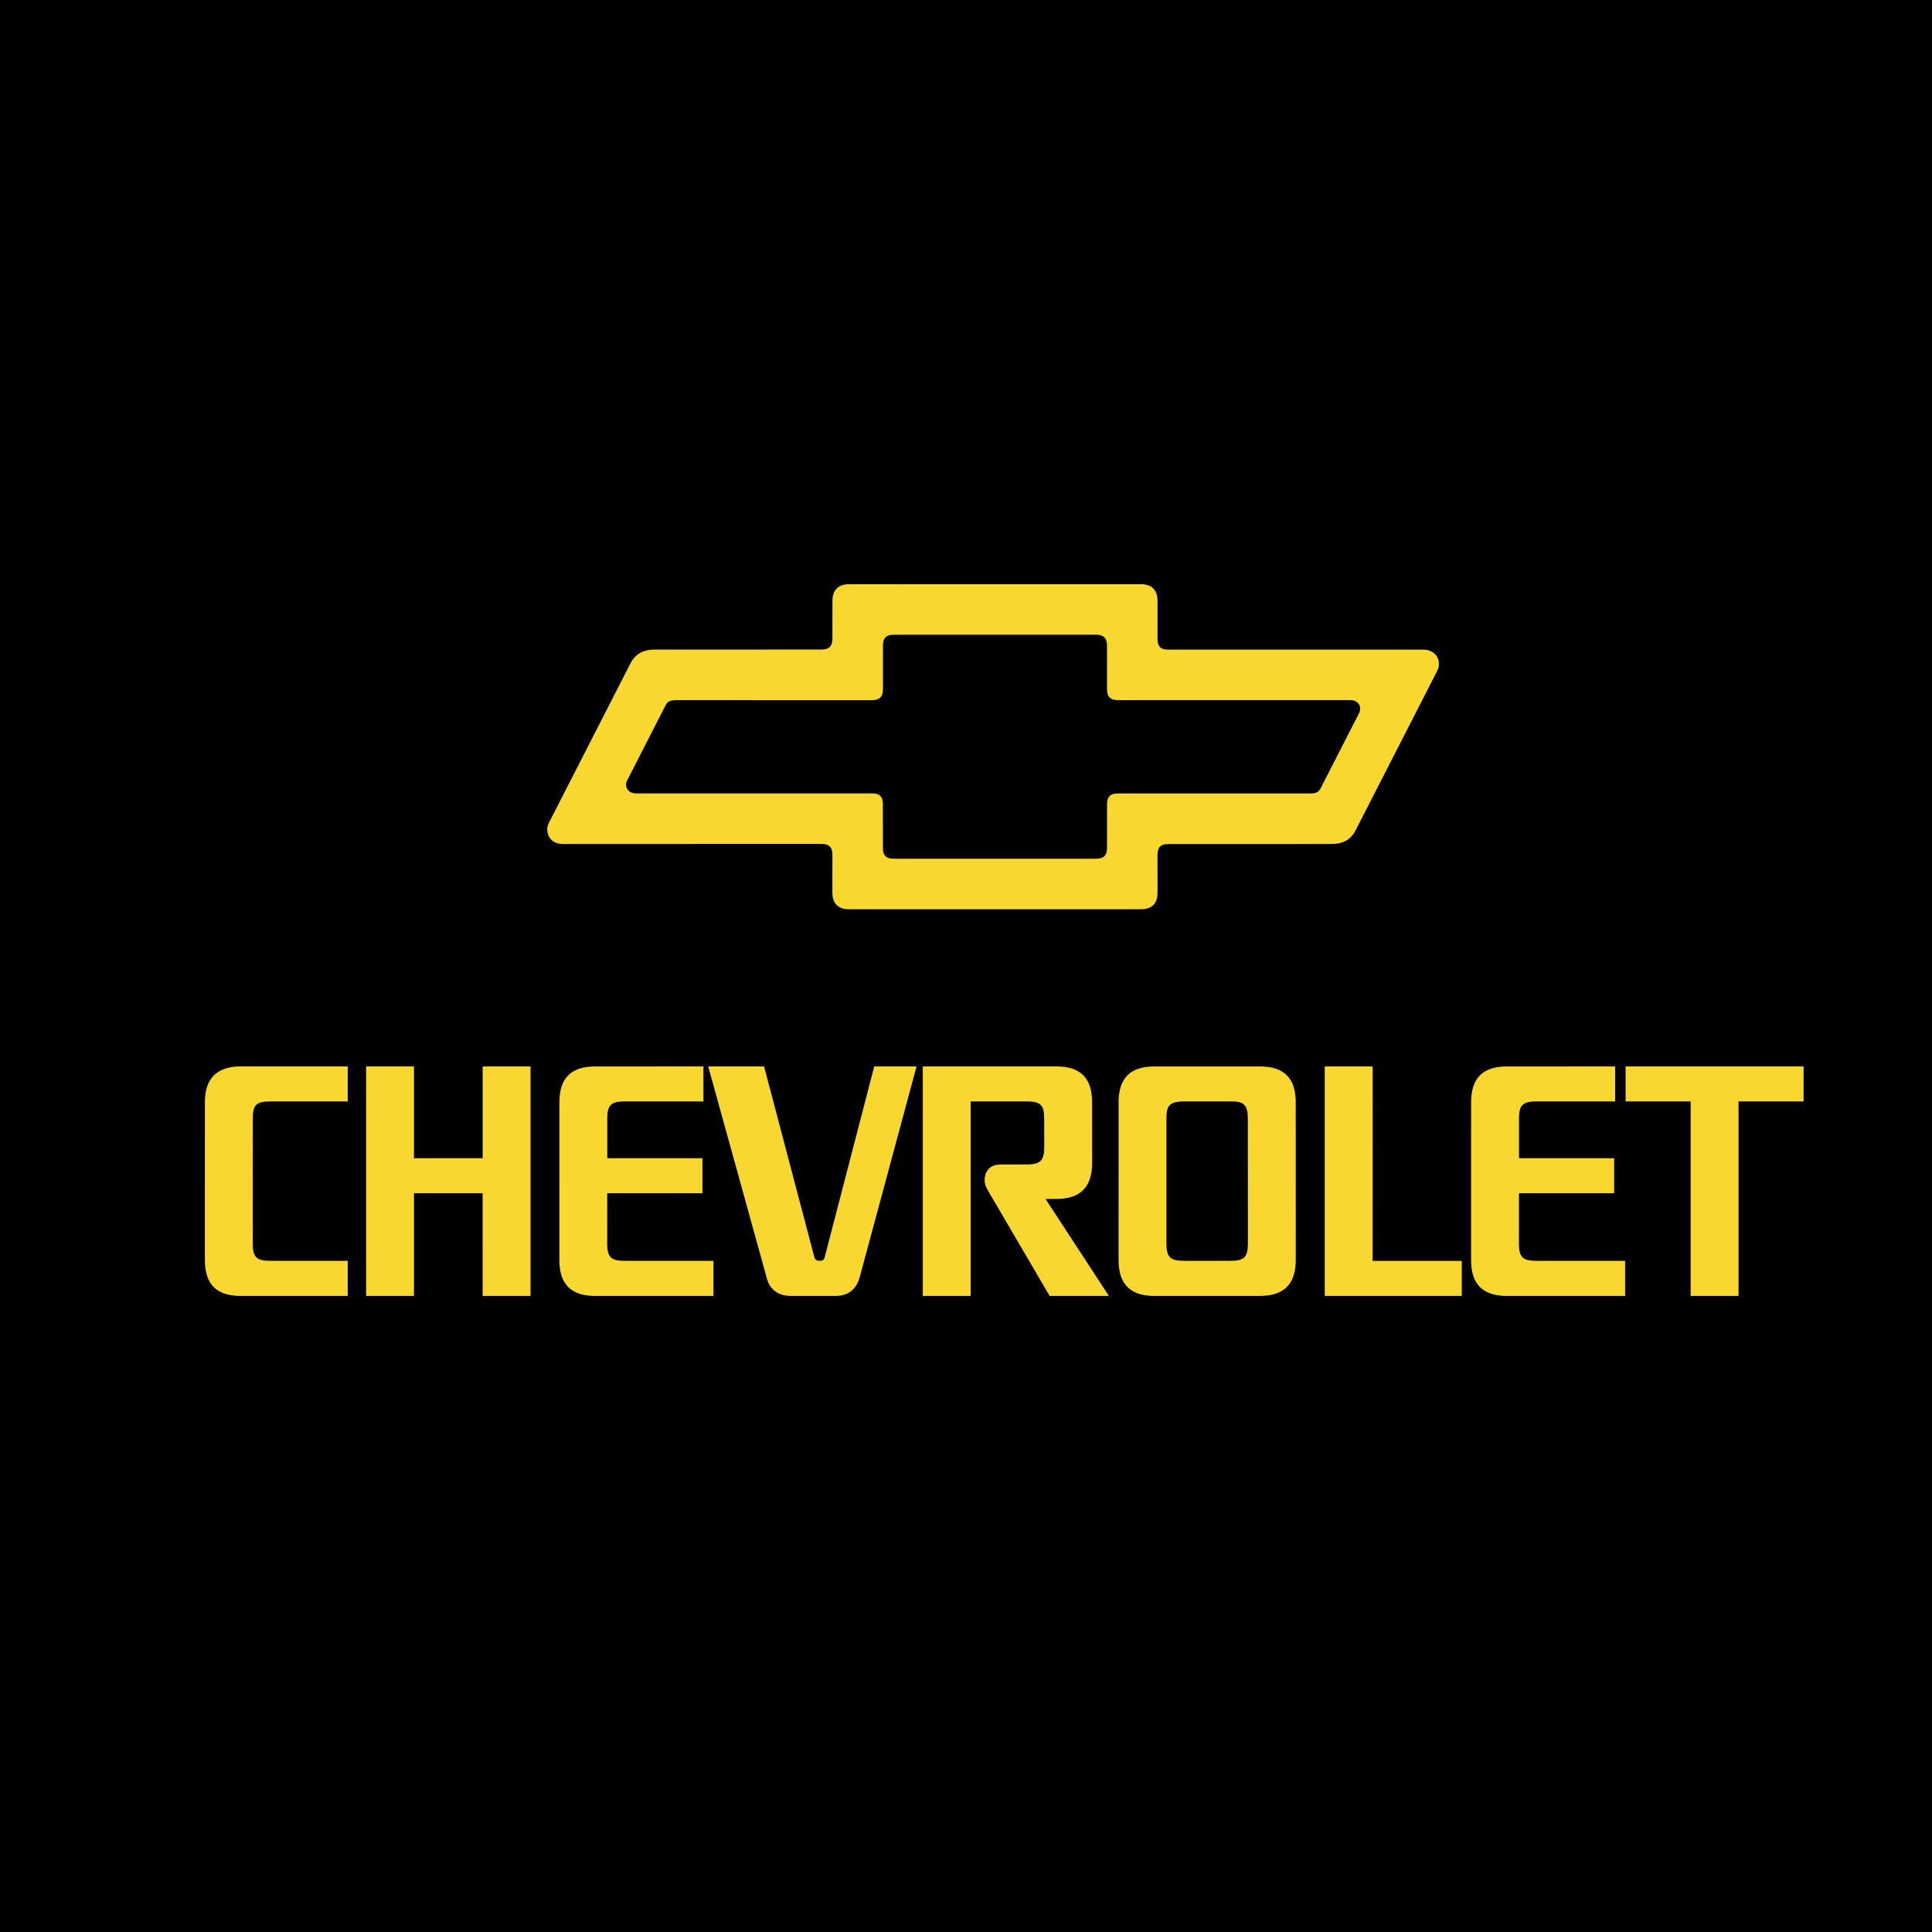
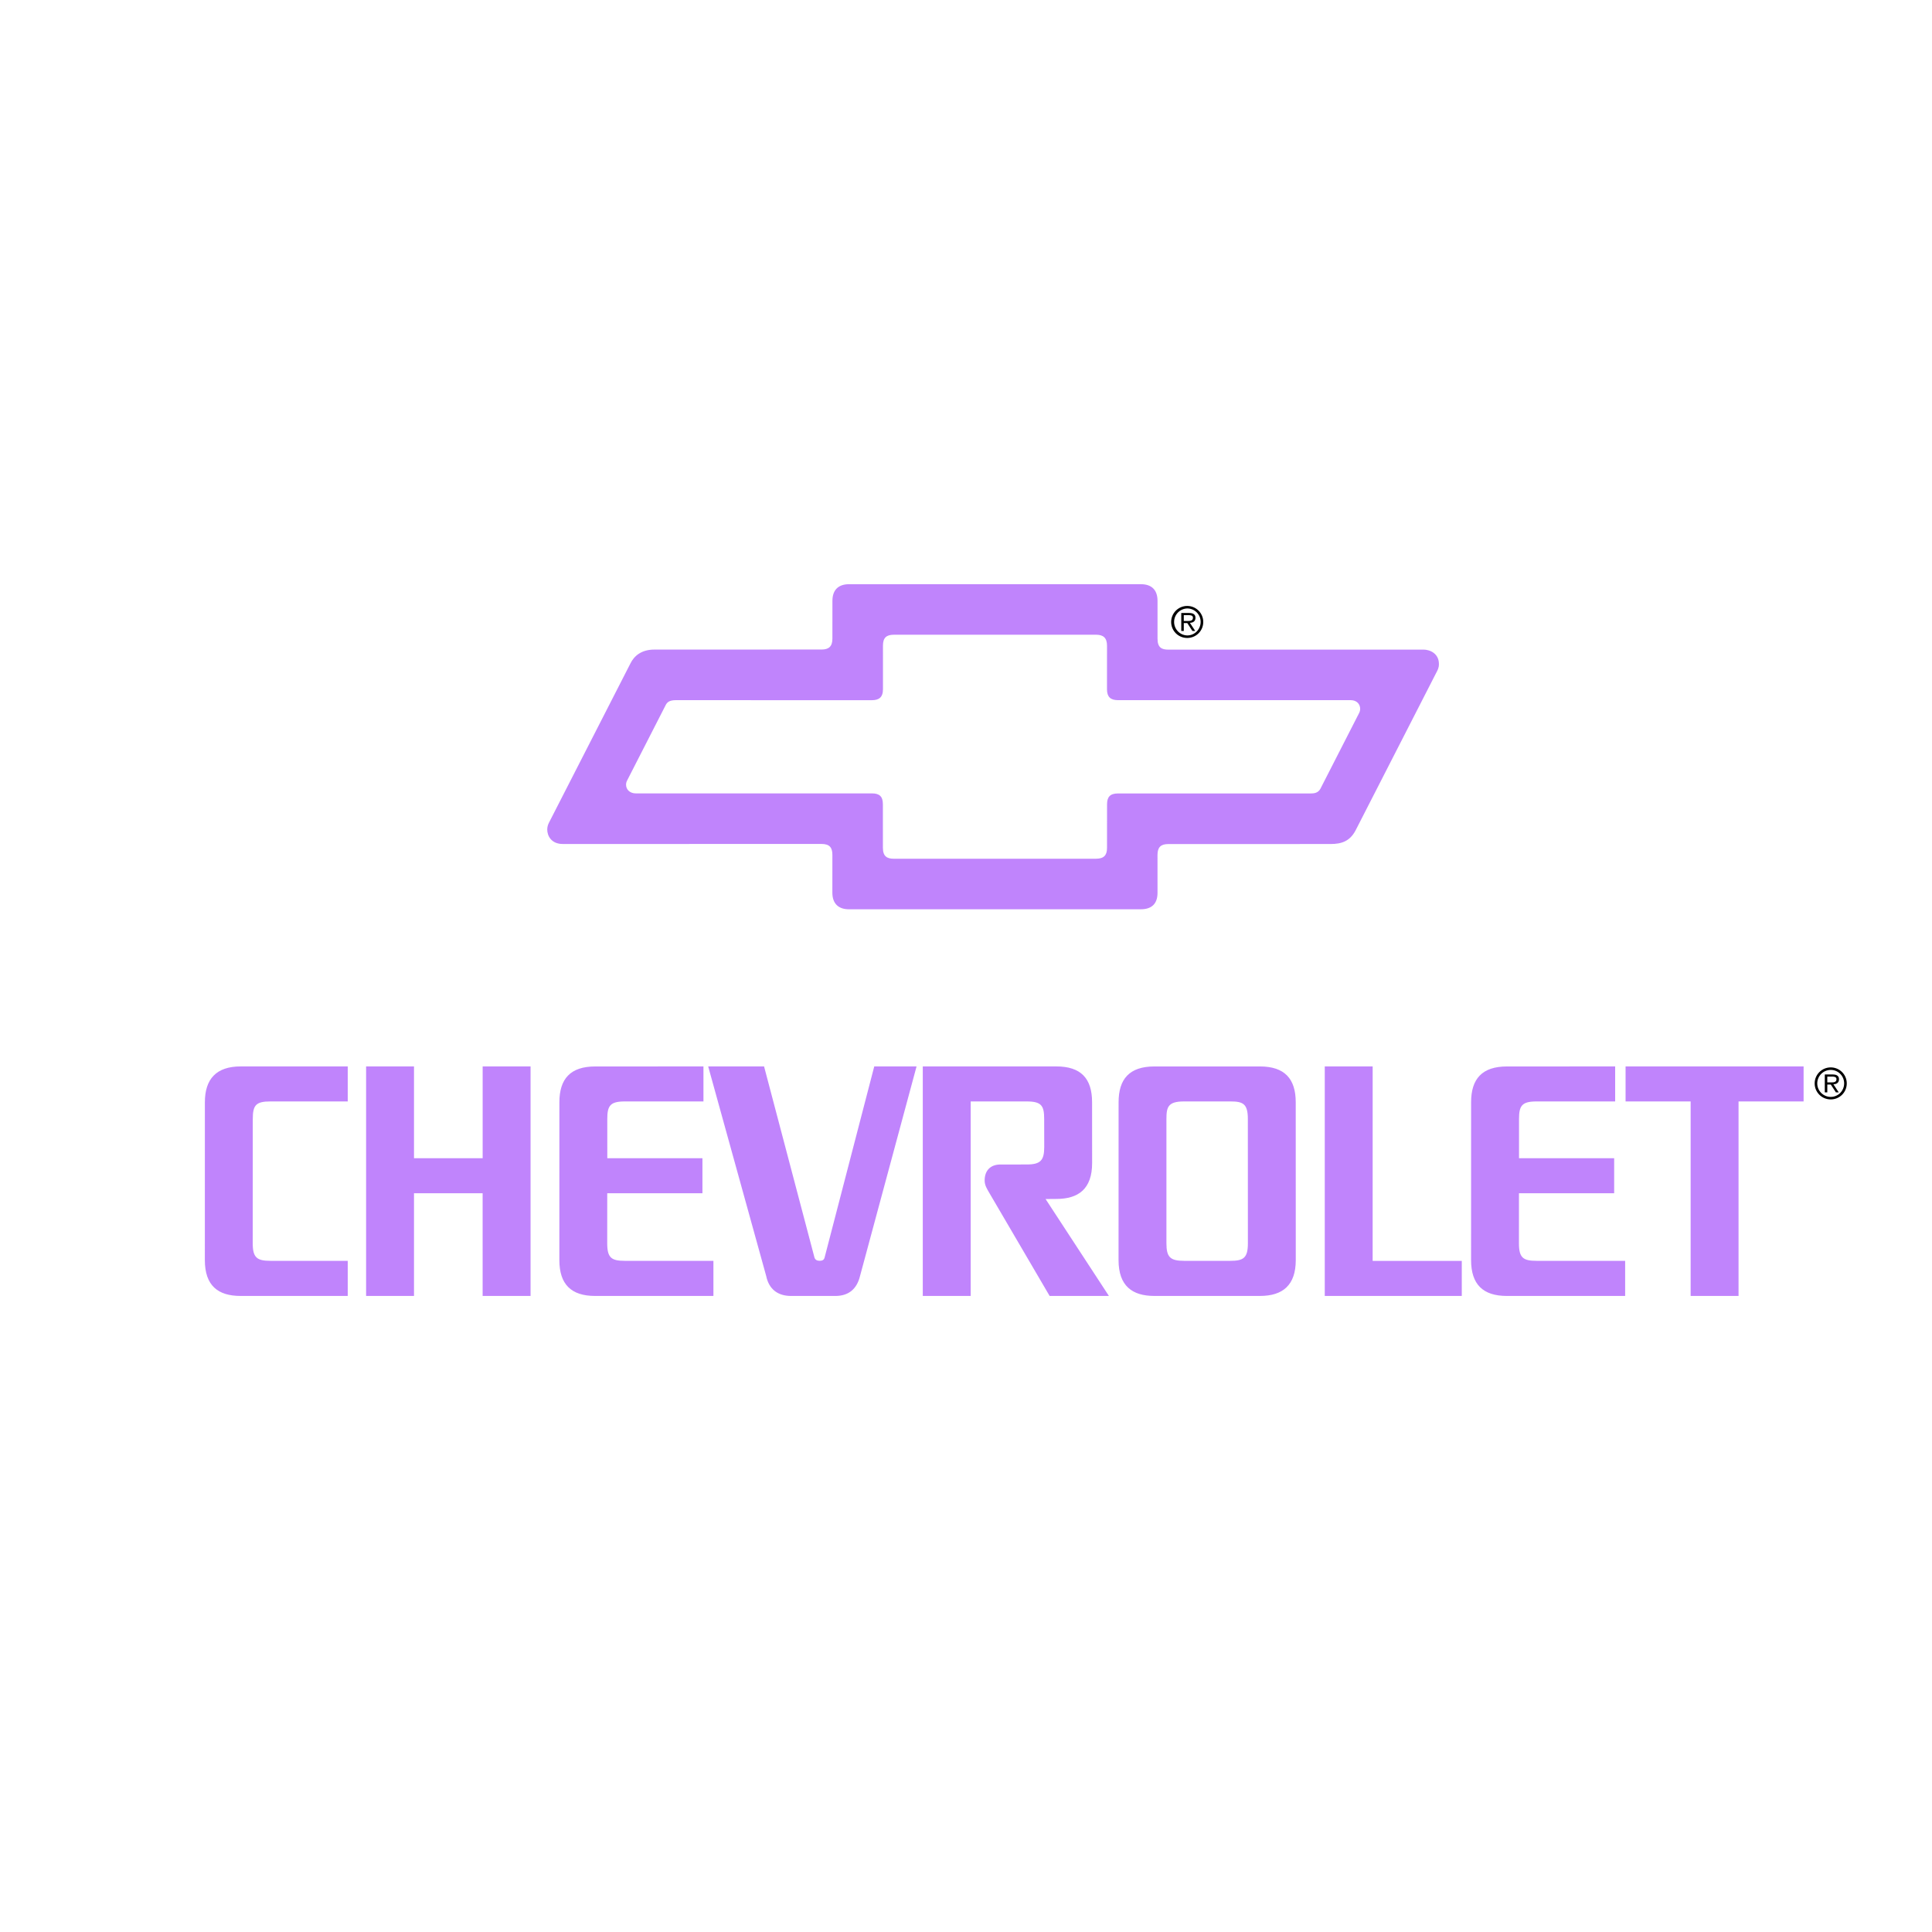
<svg xmlns="http://www.w3.org/2000/svg" width="2500" height="2500" viewBox="0 0 192.756 192.756">
  <g fill-rule="evenodd" clip-rule="evenodd">
-     <path d="M0 0h192.756v192.756H0V0z" />
-     <path fill="#f7d730" d="M48.155 115.557h-6.85v-9.161h-4.779v22.899h4.779v-10.244h6.847l.001 10.244h4.781v-22.899h-4.779v9.161zM162.184 106.396v3.495h6.492v19.404h4.779v-19.404h6.49v-3.495h-17.761zM136.951 106.396h-4.779v22.899h13.67v-3.496h-8.893l.002-19.403zM82.265 125.486c-.07.238-.246.303-.498.303-.242 0-.428-.094-.504-.314l-5.032-19.078h-5.575l5.782 20.889c.281 1.375 1.197 2.012 2.494 2.012h4.409c1.297 0 2.136-.662 2.461-1.979l5.643-20.922h-4.221l-4.959 19.089zM20.441 109.973l-.003 15.744c0 2.547 1.307 3.58 3.569 3.58l10.687-.002v-3.502h-7.729c-1.326 0-1.751-.322-1.751-1.75l.006-12.404c0-1.379.319-1.748 1.748-1.748h7.726v-3.494H24.017c-2.443-.001-3.576 1.261-3.576 3.576zM60.582 124.043l.002-4.992h9.498v-3.494H60.59l-.001-3.918c0-1.326.293-1.748 1.749-1.748h7.845v-3.494l-10.8.004c-2.469 0-3.573 1.232-3.573 3.572l-.003 15.744c0 2.418 1.178 3.58 3.57 3.58l11.801-.002v-3.502h-8.844c-1.327 0-1.752-.297-1.752-1.75zM105.391 119.619c2.211 0 3.57-1.006 3.57-3.58l-.004-6.066c0-2.391-1.127-3.576-3.572-3.576H92.066v22.898h4.779v-19.404h5.584c1.48 0 1.748.422 1.748 1.748l.006 2.789c0 1.352-.373 1.752-1.75 1.752l-2.611.002c-1.014 0-1.584.611-1.584 1.598 0 .496.252.855.451 1.211l6.033 10.305h5.914l-6.318-9.668 1.073-.009zM125.703 106.4h-10.529c-2.521 0-3.572 1.283-3.572 3.572l-.004 15.744c0 2.6 1.385 3.58 3.57 3.58H125.705c2.289 0 3.574-1.084 3.574-3.58l-.004-15.744c0-2.339-1.103-3.572-3.572-3.572zm-2.951 19.393H118.125c-1.377 0-1.75-.373-1.75-1.75v-12.404c0-1.197.164-1.748 1.75-1.748h4.629c1.248 0 1.744.215 1.744 1.748l.004 12.404c0 1.478-.451 1.75-1.75 1.75zM151.545 124.043l.002-4.992h9.498v-3.494h-9.492v-3.918c0-1.326.293-1.748 1.748-1.748h7.844v-3.494l-10.799.004c-2.471 0-3.574 1.232-3.574 3.572l-.002 15.744c0 2.418 1.178 3.58 3.57 3.58l11.801-.002v-3.502h-8.844c-1.326 0-1.752-.297-1.752-1.75zM142.016 64.81l-25.453.003c-.65 0-1.076-.194-1.076-1.087v-3.775c0-1.089-.586-1.665-1.65-1.665l-29.137.001c-1.089 0-1.649.613-1.649 1.654l-.002 3.775c0 .797-.376 1.087-1.076 1.087l-16.68.005c-1.276 0-2.023.609-2.408 1.409l-8.121 15.875a1.482 1.482 0 0 0-.166.673c0 .629.412 1.44 1.549 1.44l25.824-.003c.797 0 1.076.362 1.076 1.087l-.002 3.775c0 1.137.661 1.655 1.653 1.655l14.57-.001 14.566-.001c.992 0 1.652-.48 1.652-1.643l-.002-3.775c0-.772.328-1.087 1.076-1.087l16.193-.004c1.117 0 1.92-.294 2.48-1.334l8.029-15.688c.176-.339.299-.532.299-.935.003-1.066-.916-1.441-1.545-1.441zm-6.414 6.324l-3.871 7.571c-.242.439-.674.458-.977.458h-19.215c-.797 0-1.088.362-1.088 1.086l-.004 4.355c0 .724-.316 1.07-1.09 1.07H99.27l-10.094.002c-.675 0-1.088-.237-1.088-1.083l-.002-4.355c0-.796-.365-1.08-1.088-1.08H63.441c-.579 0-.979-.365-.979-.871 0-.146.037-.285.101-.406l3.871-7.571c.148-.269.391-.453.976-.453l19.588.001c.676 0 1.096-.272 1.096-1.093l-.001-4.354c0-.773.337-1.083 1.085-1.083l20.183-.001c.725 0 1.086.322 1.086 1.094l-.002 4.354c0 .748.348 1.08 1.096 1.08h23.184c.738 0 .979.486.979.871a.912.912 0 0 1-.102.408z" />
+     <path fill="#C084FC" d="M48.155 115.557h-6.85v-9.161h-4.779v22.899h4.779v-10.244h6.847l.001 10.244h4.781v-22.899h-4.779v9.161zM162.184 106.396v3.495h6.492v19.404h4.779v-19.404h6.49v-3.495h-17.761zM136.951 106.396h-4.779v22.899h13.67v-3.496h-8.893l.002-19.403zM82.265 125.486c-.07.238-.246.303-.498.303-.242 0-.428-.094-.504-.314l-5.032-19.078h-5.575l5.782 20.889c.281 1.375 1.197 2.012 2.494 2.012h4.409c1.297 0 2.136-.662 2.461-1.979l5.643-20.922h-4.221l-4.959 19.089zM20.441 109.973l-.003 15.744c0 2.547 1.307 3.58 3.569 3.58l10.687-.002v-3.502h-7.729c-1.326 0-1.751-.322-1.751-1.75l.006-12.404c0-1.379.319-1.748 1.748-1.748h7.726v-3.494H24.017c-2.443-.001-3.576 1.261-3.576 3.576zM60.582 124.043l.002-4.992h9.498v-3.494H60.59l-.001-3.918c0-1.326.293-1.748 1.749-1.748h7.845v-3.494l-10.8.004c-2.469 0-3.573 1.232-3.573 3.572l-.003 15.744c0 2.418 1.178 3.58 3.57 3.58l11.801-.002v-3.502h-8.844c-1.327 0-1.752-.297-1.752-1.75zM105.391 119.619c2.211 0 3.57-1.006 3.57-3.58l-.004-6.066c0-2.391-1.127-3.576-3.572-3.576H92.066v22.898h4.779v-19.404h5.584c1.48 0 1.748.422 1.748 1.748l.006 2.789c0 1.352-.373 1.752-1.75 1.752l-2.611.002c-1.014 0-1.584.611-1.584 1.598 0 .496.252.855.451 1.211l6.033 10.305h5.914l-6.318-9.668 1.073-.009zM125.703 106.4h-10.529c-2.521 0-3.572 1.283-3.572 3.572l-.004 15.744c0 2.6 1.385 3.58 3.57 3.58H125.705c2.289 0 3.574-1.084 3.574-3.58l-.004-15.744c0-2.339-1.103-3.572-3.572-3.572zm-2.951 19.393H118.125c-1.377 0-1.75-.373-1.75-1.75v-12.404c0-1.197.164-1.748 1.75-1.748h4.629c1.248 0 1.744.215 1.744 1.748l.004 12.404c0 1.478-.451 1.75-1.75 1.75zM151.545 124.043l.002-4.992h9.498v-3.494h-9.492v-3.918c0-1.326.293-1.748 1.748-1.748h7.844v-3.494l-10.799.004c-2.471 0-3.574 1.232-3.574 3.572l-.002 15.744c0 2.418 1.178 3.58 3.57 3.58l11.801-.002v-3.502h-8.844c-1.326 0-1.752-.297-1.752-1.75zM142.016 64.81l-25.453.003c-.65 0-1.076-.194-1.076-1.087v-3.775c0-1.089-.586-1.665-1.65-1.665l-29.137.001c-1.089 0-1.649.613-1.649 1.654l-.002 3.775c0 .797-.376 1.087-1.076 1.087l-16.68.005c-1.276 0-2.023.609-2.408 1.409l-8.121 15.875a1.482 1.482 0 0 0-.166.673c0 .629.412 1.44 1.549 1.44l25.824-.003c.797 0 1.076.362 1.076 1.087l-.002 3.775c0 1.137.661 1.655 1.653 1.655l14.57-.001 14.566-.001c.992 0 1.652-.48 1.652-1.643l-.002-3.775c0-.772.328-1.087 1.076-1.087l16.193-.004c1.117 0 1.92-.294 2.48-1.334l8.029-15.688c.176-.339.299-.532.299-.935.003-1.066-.916-1.441-1.545-1.441zm-6.414 6.324l-3.871 7.571c-.242.439-.674.458-.977.458h-19.215c-.797 0-1.088.362-1.088 1.086l-.004 4.355c0 .724-.316 1.07-1.09 1.07H99.27l-10.094.002c-.675 0-1.088-.237-1.088-1.083l-.002-4.355c0-.796-.365-1.08-1.088-1.08H63.441c-.579 0-.979-.365-.979-.871 0-.146.037-.285.101-.406l3.871-7.571c.148-.269.391-.453.976-.453l19.588.001c.676 0 1.096-.272 1.096-1.093l-.001-4.354c0-.773.337-1.083 1.085-1.083l20.183-.001c.725 0 1.086.322 1.086 1.094l-.002 4.354c0 .748.348 1.08 1.096 1.08h23.184c.738 0 .979.486.979.871a.912.912 0 0 1-.102.408z" />
    <path d="M119.273 61.633c0-.386-.314-.474-.639-.474h-.779v1.791h.252v-.784h.348l.512.784h.281l-.533-.81c.32-.008.558-.155.558-.507zm-.697.319h-.469v-.579h.479c.188 0 .436.021.436.255-.001.176-.084.324-.446.324z" />
    <path d="M118.451 60.455a1.6 1.6 0 0 0-1.605 1.598c0 .882.709 1.597 1.605 1.597.885 0 1.598-.708 1.598-1.598 0-.881-.713-1.597-1.598-1.597zm0 2.943a1.347 1.347 0 0 1 0-2.693 1.34 1.34 0 0 1 1.338 1.338c0 .751-.596 1.355-1.338 1.355zM183.477 107.672c0-.385-.314-.473-.639-.473h-.779v1.789h.252v-.783h.348l.512.783h.281l-.533-.809c.319-.007.558-.156.558-.507zm-.698.318h-.469v-.578h.479c.188 0 .436.021.436.256 0 .176-.084.322-.446.322z" />
    <path d="M182.654 106.494c-.889 0-1.605.717-1.605 1.598s.709 1.598 1.605 1.598c.885 0 1.598-.709 1.598-1.598 0-.881-.713-1.598-1.598-1.598zm0 2.944a1.346 1.346 0 0 1 0-2.692 1.34 1.34 0 0 1 1.338 1.338c0 .75-.596 1.354-1.338 1.354z" />
  </g>
</svg>
